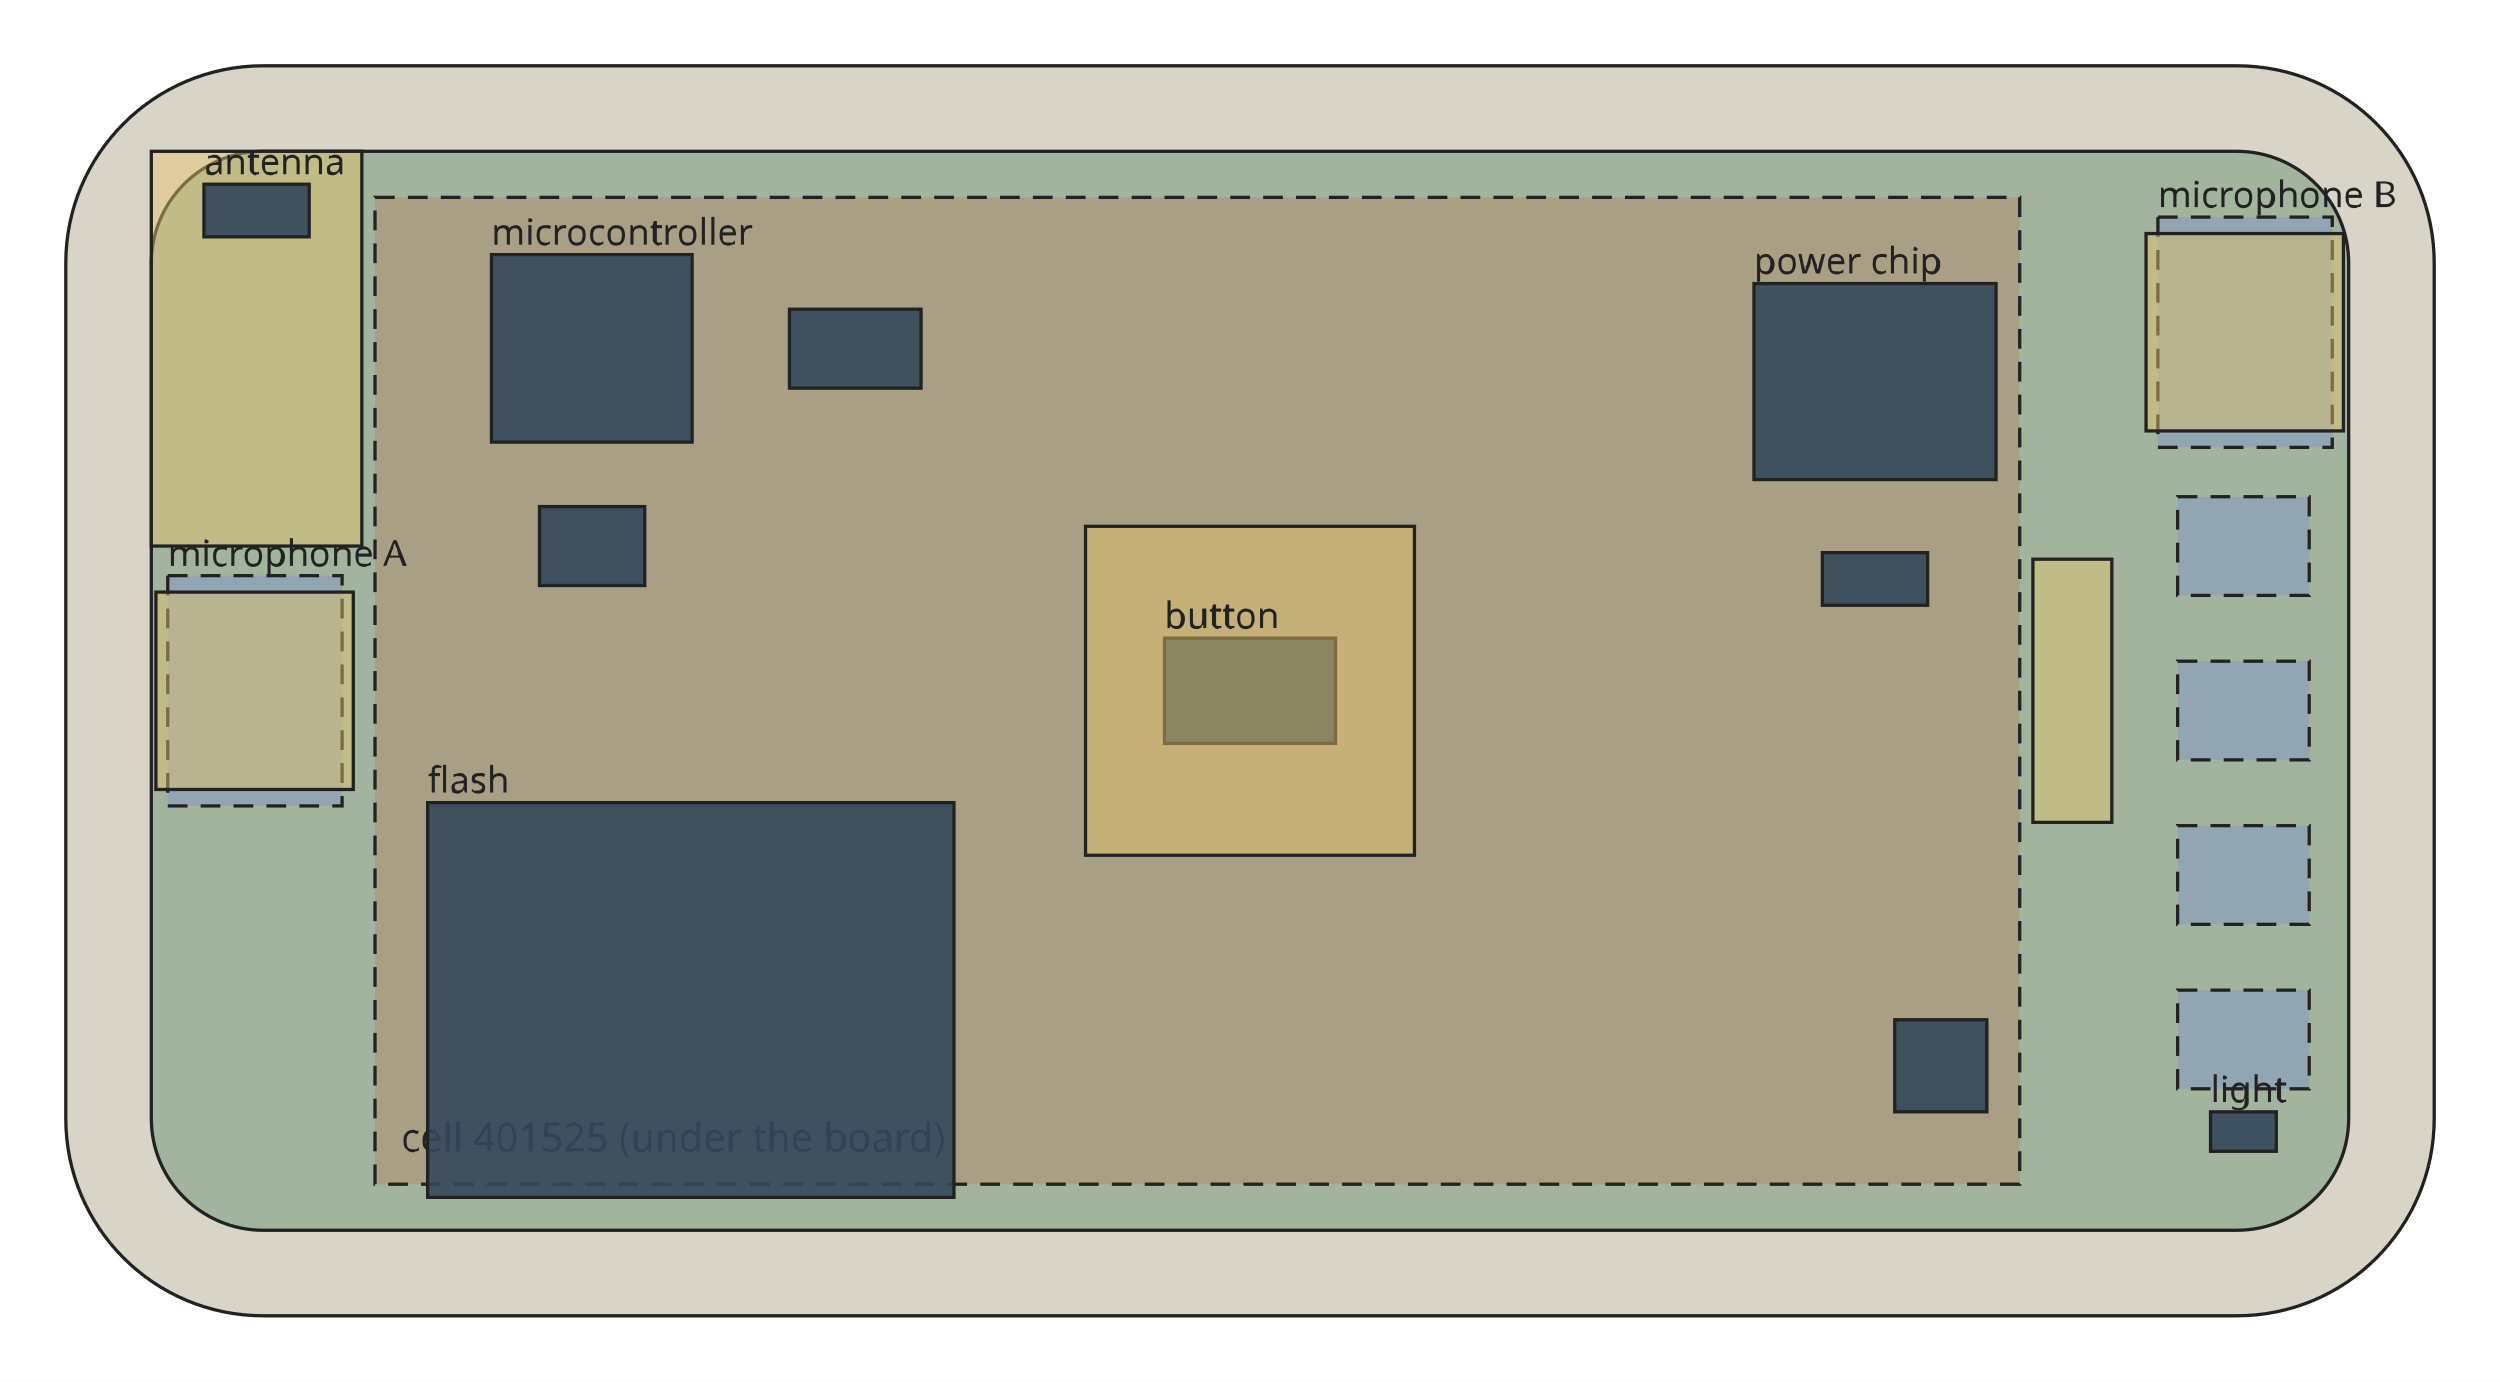
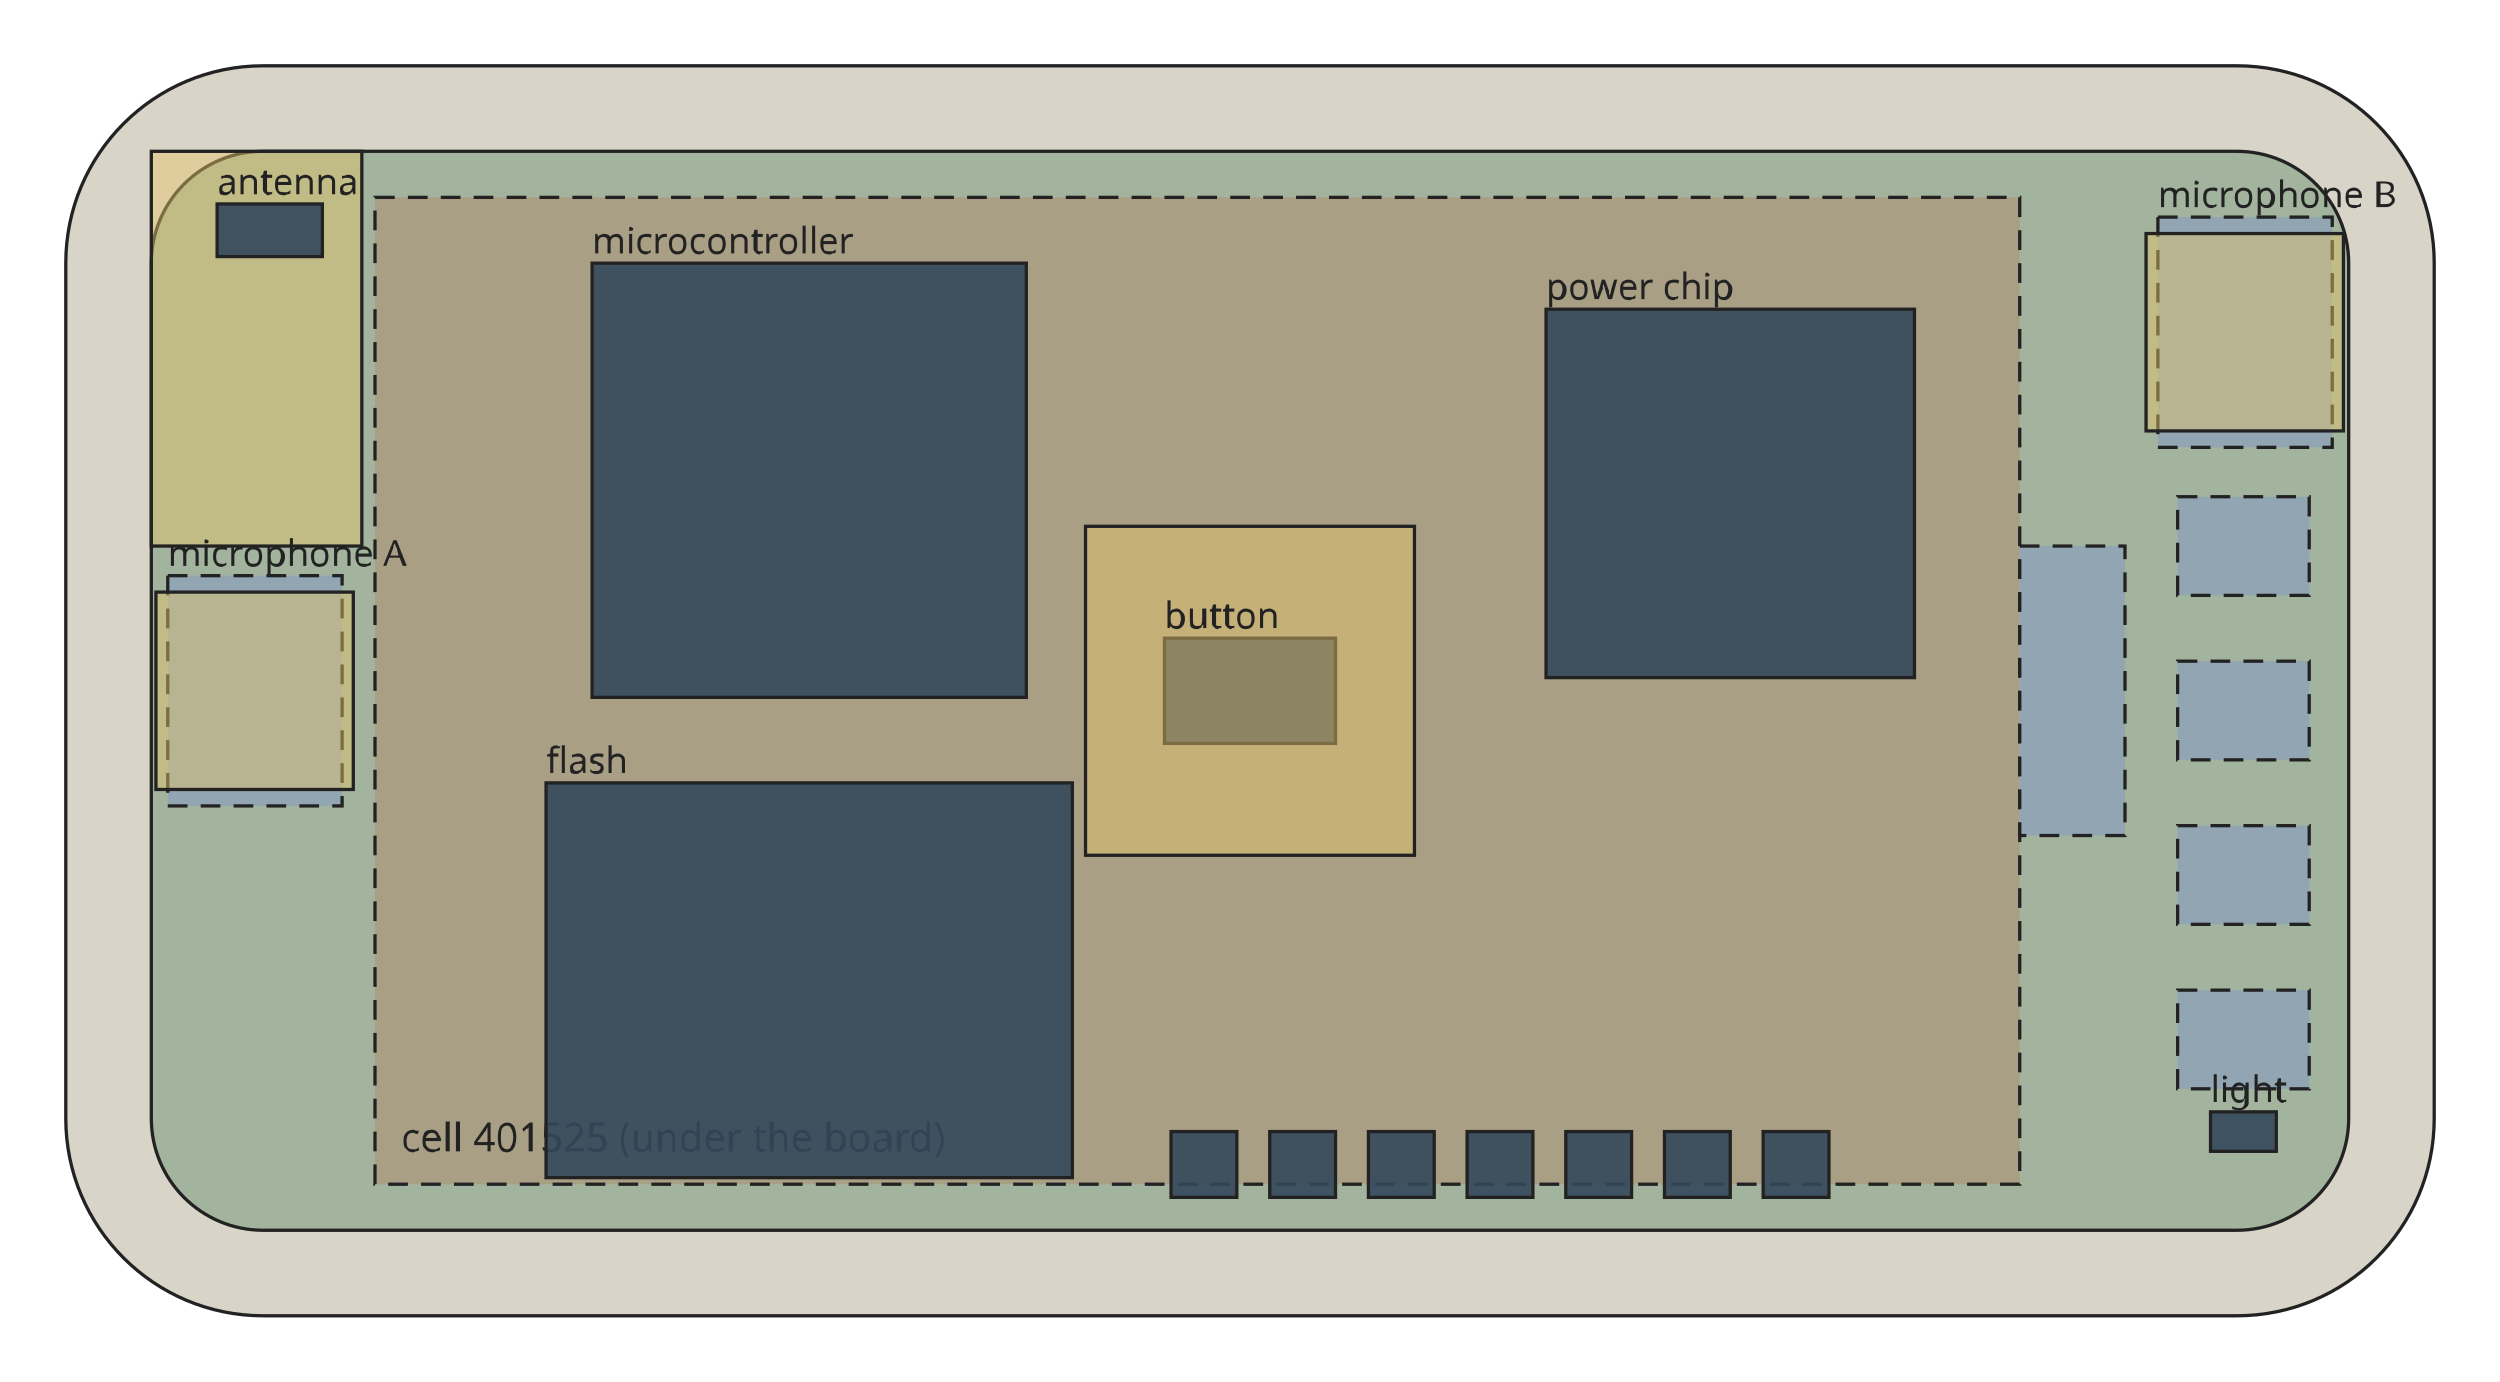
<svg xmlns="http://www.w3.org/2000/svg" viewBox="-1 -1 38.00 21.00" width="836" font-family="sans-serif">
  <rect x="-1" y="-1" width="38.00" height="21.00" fill="#fff" />
  <rect x="0.00" y="0.00" width="36.00" height="19.00" rx="3.0" fill="#d9d4c8" fill-opacity="1.0" stroke="#222" stroke-width="0.05" />
  <rect x="1.30" y="1.30" width="33.40" height="16.40" rx="1.7" fill="#3d7a4f" fill-opacity="0.35" stroke="#222" stroke-width="0.05" />
  <rect x="4.70" y="2.00" width="25.00" height="15.00" rx="0.0" fill="#c2603c" fill-opacity="0.25" stroke="#222" stroke-width="0.05" stroke-dasharray="0.3 0.2" />
  <text x="5.10" y="16.50" font-size="0.6" fill="#222">cell 401525 (under the board)</text>
  <rect x="1.30" y="1.30" width="3.20" height="6.00" rx="0.0" fill="#e8c66a" fill-opacity="0.45" stroke="#222" stroke-width="0.05" />
-   <rect x="2.10" y="1.80" width="1.60" height="0.80" rx="0.0" fill="#33475b" fill-opacity="0.9" stroke="#222" stroke-width="0.05" />
+   <rect x="2.30" y="2.10" width="1.60" height="0.80" rx="0.0" fill="#33475b" fill-opacity="0.9" stroke="#222" stroke-width="0.05" />
  <rect x="1.55" y="7.75" width="2.65" height="3.50" rx="0.0" fill="#8fa3b5" fill-opacity="0.9" stroke="#222" stroke-width="0.05" stroke-dasharray="0.3 0.2" />
  <rect x="1.37" y="8.00" width="3.00" height="3.00" rx="0.0" fill="#e8c66a" fill-opacity="0.45" stroke="#222" stroke-width="0.05" />
  <rect x="31.80" y="2.30" width="2.65" height="3.50" rx="0.0" fill="#8fa3b5" fill-opacity="0.9" stroke="#222" stroke-width="0.05" stroke-dasharray="0.3 0.2" />
  <rect x="31.62" y="2.55" width="3.00" height="3.00" rx="0.0" fill="#e8c66a" fill-opacity="0.45" stroke="#222" stroke-width="0.05" />
  <rect x="32.10" y="6.55" width="2.00" height="1.50" rx="0.0" fill="#8fa3b5" fill-opacity="0.9" stroke="#222" stroke-width="0.05" stroke-dasharray="0.3 0.2" />
  <rect x="32.10" y="9.05" width="2.00" height="1.50" rx="0.0" fill="#8fa3b5" fill-opacity="0.9" stroke="#222" stroke-width="0.05" stroke-dasharray="0.3 0.2" />
  <rect x="32.10" y="11.55" width="2.00" height="1.50" rx="0.0" fill="#8fa3b5" fill-opacity="0.9" stroke="#222" stroke-width="0.05" stroke-dasharray="0.3 0.2" />
  <rect x="32.10" y="14.05" width="2.00" height="1.50" rx="0.0" fill="#8fa3b5" fill-opacity="0.9" stroke="#222" stroke-width="0.05" stroke-dasharray="0.3 0.2" />
  <rect x="32.60" y="15.90" width="1.00" height="0.60" rx="0.0" fill="#33475b" fill-opacity="0.9" stroke="#222" stroke-width="0.05" />
+   <rect x="29.70" y="7.30" width="1.60" height="4.40" rx="0.0" fill="#8fa3b5" fill-opacity="0.9" stroke="#222" stroke-width="0.05" stroke-dasharray="0.3 0.2" />
  <rect x="16.70" y="8.70" width="2.60" height="1.60" rx="0.0" fill="#33475b" fill-opacity="0.9" stroke="#222" stroke-width="0.05" />
  <rect x="15.50" y="7.00" width="5.00" height="5.00" rx="0.0" fill="#e8c66a" fill-opacity="0.45" stroke="#222" stroke-width="0.05" />
-   <rect x="6.47" y="2.87" width="3.05" height="2.85" rx="0.0" fill="#33475b" fill-opacity="0.9" stroke="#222" stroke-width="0.05" />
-   <rect x="7.20" y="6.70" width="1.60" height="1.20" rx="0.0" fill="#33475b" fill-opacity="0.9" stroke="#222" stroke-width="0.05" />
-   <rect x="11.00" y="3.70" width="2.00" height="1.20" rx="0.0" fill="#33475b" fill-opacity="0.9" stroke="#222" stroke-width="0.05" />
-   <rect x="5.50" y="11.20" width="8.00" height="6.00" rx="0.0" fill="#33475b" fill-opacity="0.9" stroke="#222" stroke-width="0.05" />
-   <rect x="25.66" y="3.31" width="3.68" height="2.98" rx="0.0" fill="#33475b" fill-opacity="0.9" stroke="#222" stroke-width="0.05" />
-   <rect x="26.70" y="7.40" width="1.60" height="0.80" rx="0.0" fill="#33475b" fill-opacity="0.9" stroke="#222" stroke-width="0.05" />
-   <rect x="27.80" y="14.50" width="1.40" height="1.40" rx="0.0" fill="#33475b" fill-opacity="0.9" stroke="#222" stroke-width="0.05" />
-   <rect x="29.90" y="7.50" width="1.20" height="4.00" rx="0.0" fill="#e8c66a" fill-opacity="0.45" stroke="#222" stroke-width="0.05" />
-   <text x="2.10" y="1.65" font-size="0.55" fill="#222">antenna</text>
+   <rect x="8.00" y="3.00" width="6.60" height="6.60" rx="0.0" fill="#33475b" fill-opacity="0.9" stroke="#222" stroke-width="0.05" />
+   <rect x="7.30" y="10.90" width="8.00" height="6.00" rx="0.0" fill="#33475b" fill-opacity="0.9" stroke="#222" stroke-width="0.05" />
+   <rect x="22.50" y="3.70" width="5.60" height="5.60" rx="0.0" fill="#33475b" fill-opacity="0.9" stroke="#222" stroke-width="0.05" />
+   <rect x="16.80" y="16.20" width="1.00" height="1.00" rx="0.0" fill="#33475b" fill-opacity="0.9" stroke="#222" stroke-width="0.05" />
+   <rect x="18.30" y="16.20" width="1.00" height="1.00" rx="0.0" fill="#33475b" fill-opacity="0.9" stroke="#222" stroke-width="0.05" />
+   <rect x="19.80" y="16.20" width="1.00" height="1.00" rx="0.0" fill="#33475b" fill-opacity="0.9" stroke="#222" stroke-width="0.05" />
+   <rect x="21.30" y="16.20" width="1.00" height="1.00" rx="0.0" fill="#33475b" fill-opacity="0.9" stroke="#222" stroke-width="0.05" />
+   <rect x="22.80" y="16.20" width="1.00" height="1.00" rx="0.0" fill="#33475b" fill-opacity="0.9" stroke="#222" stroke-width="0.05" />
+   <rect x="24.30" y="16.20" width="1.00" height="1.00" rx="0.0" fill="#33475b" fill-opacity="0.9" stroke="#222" stroke-width="0.05" />
+   <rect x="25.80" y="16.20" width="1.00" height="1.00" rx="0.0" fill="#33475b" fill-opacity="0.9" stroke="#222" stroke-width="0.05" />
+   <text x="2.30" y="1.95" font-size="0.55" fill="#222">antenna</text>
  <text x="1.55" y="7.60" font-size="0.55" fill="#222">microphone A</text>
  <text x="31.80" y="2.15" font-size="0.55" fill="#222">microphone B</text>
  <text x="32.60" y="15.75" font-size="0.55" fill="#222">light</text>
  <text x="16.70" y="8.55" font-size="0.55" fill="#222">button</text>
-   <text x="6.47" y="2.72" font-size="0.55" fill="#222">microcontroller</text>
-   <text x="5.50" y="11.05" font-size="0.55" fill="#222">flash</text>
-   <text x="25.66" y="3.16" font-size="0.55" fill="#222">power chip</text>
+   <text x="8.00" y="2.85" font-size="0.55" fill="#222">microcontroller</text>
+   <text x="7.30" y="10.75" font-size="0.55" fill="#222">flash</text>
+   <text x="22.50" y="3.55" font-size="0.55" fill="#222">power chip</text>
</svg>
